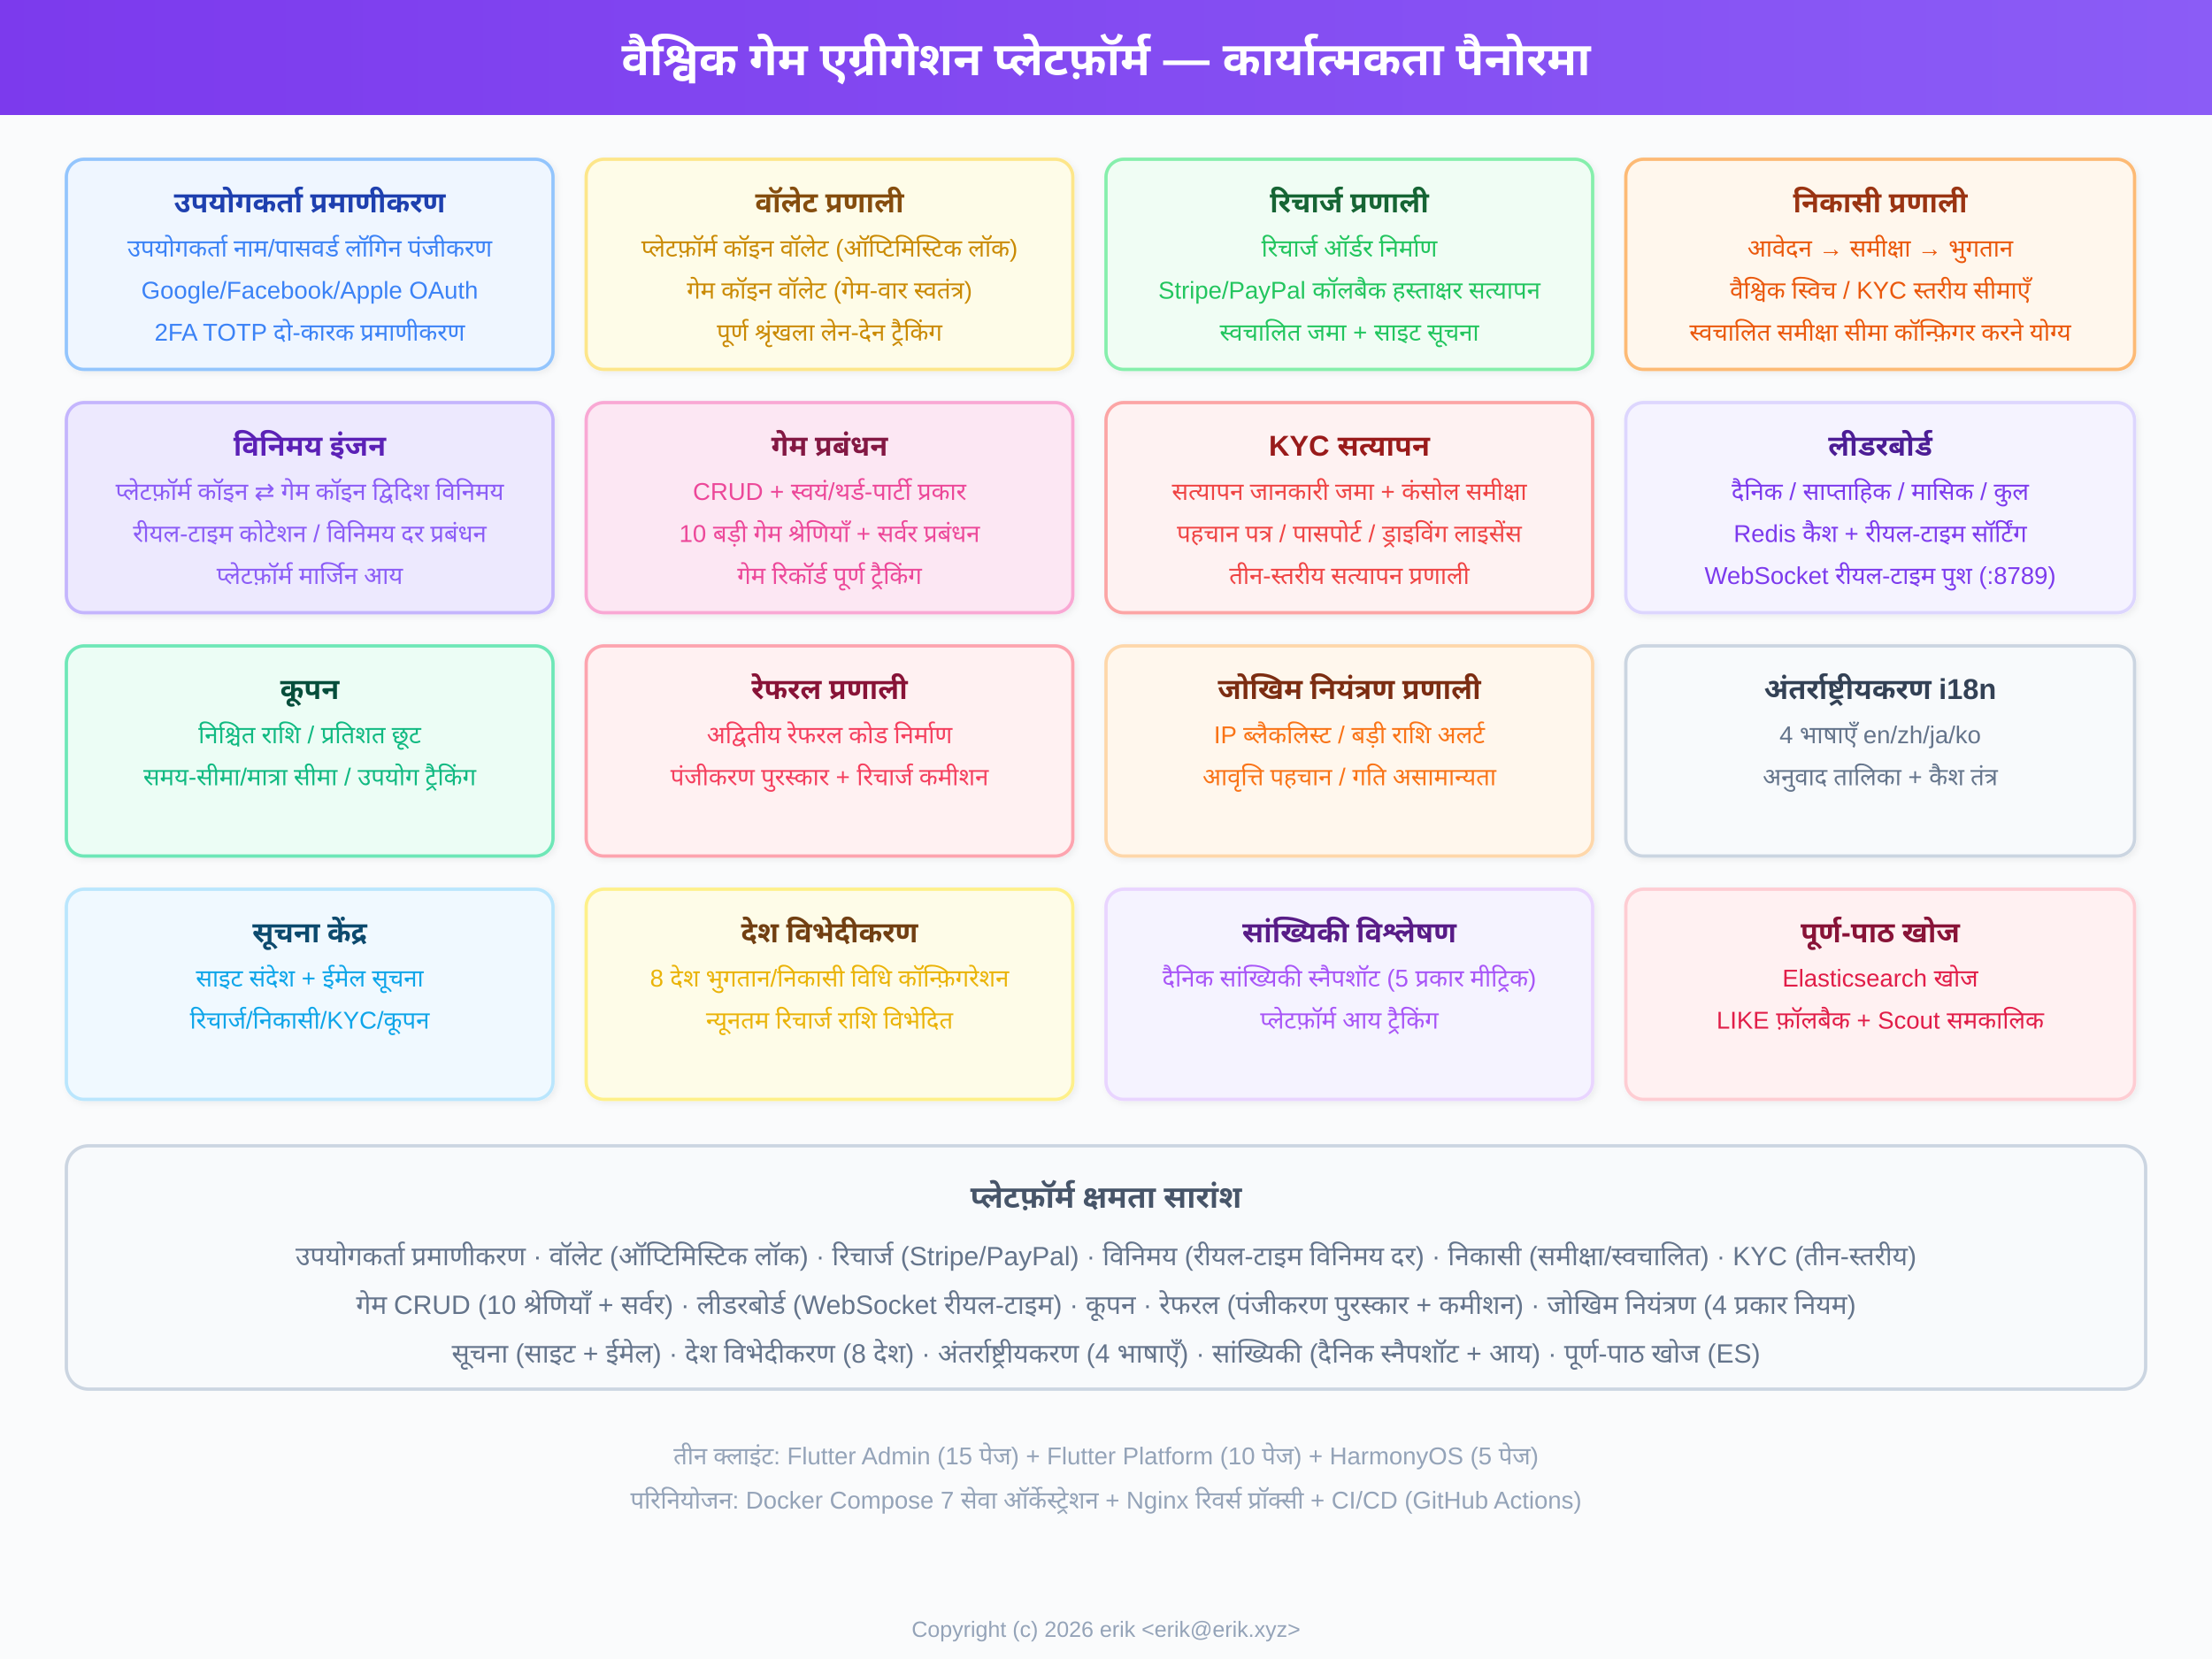
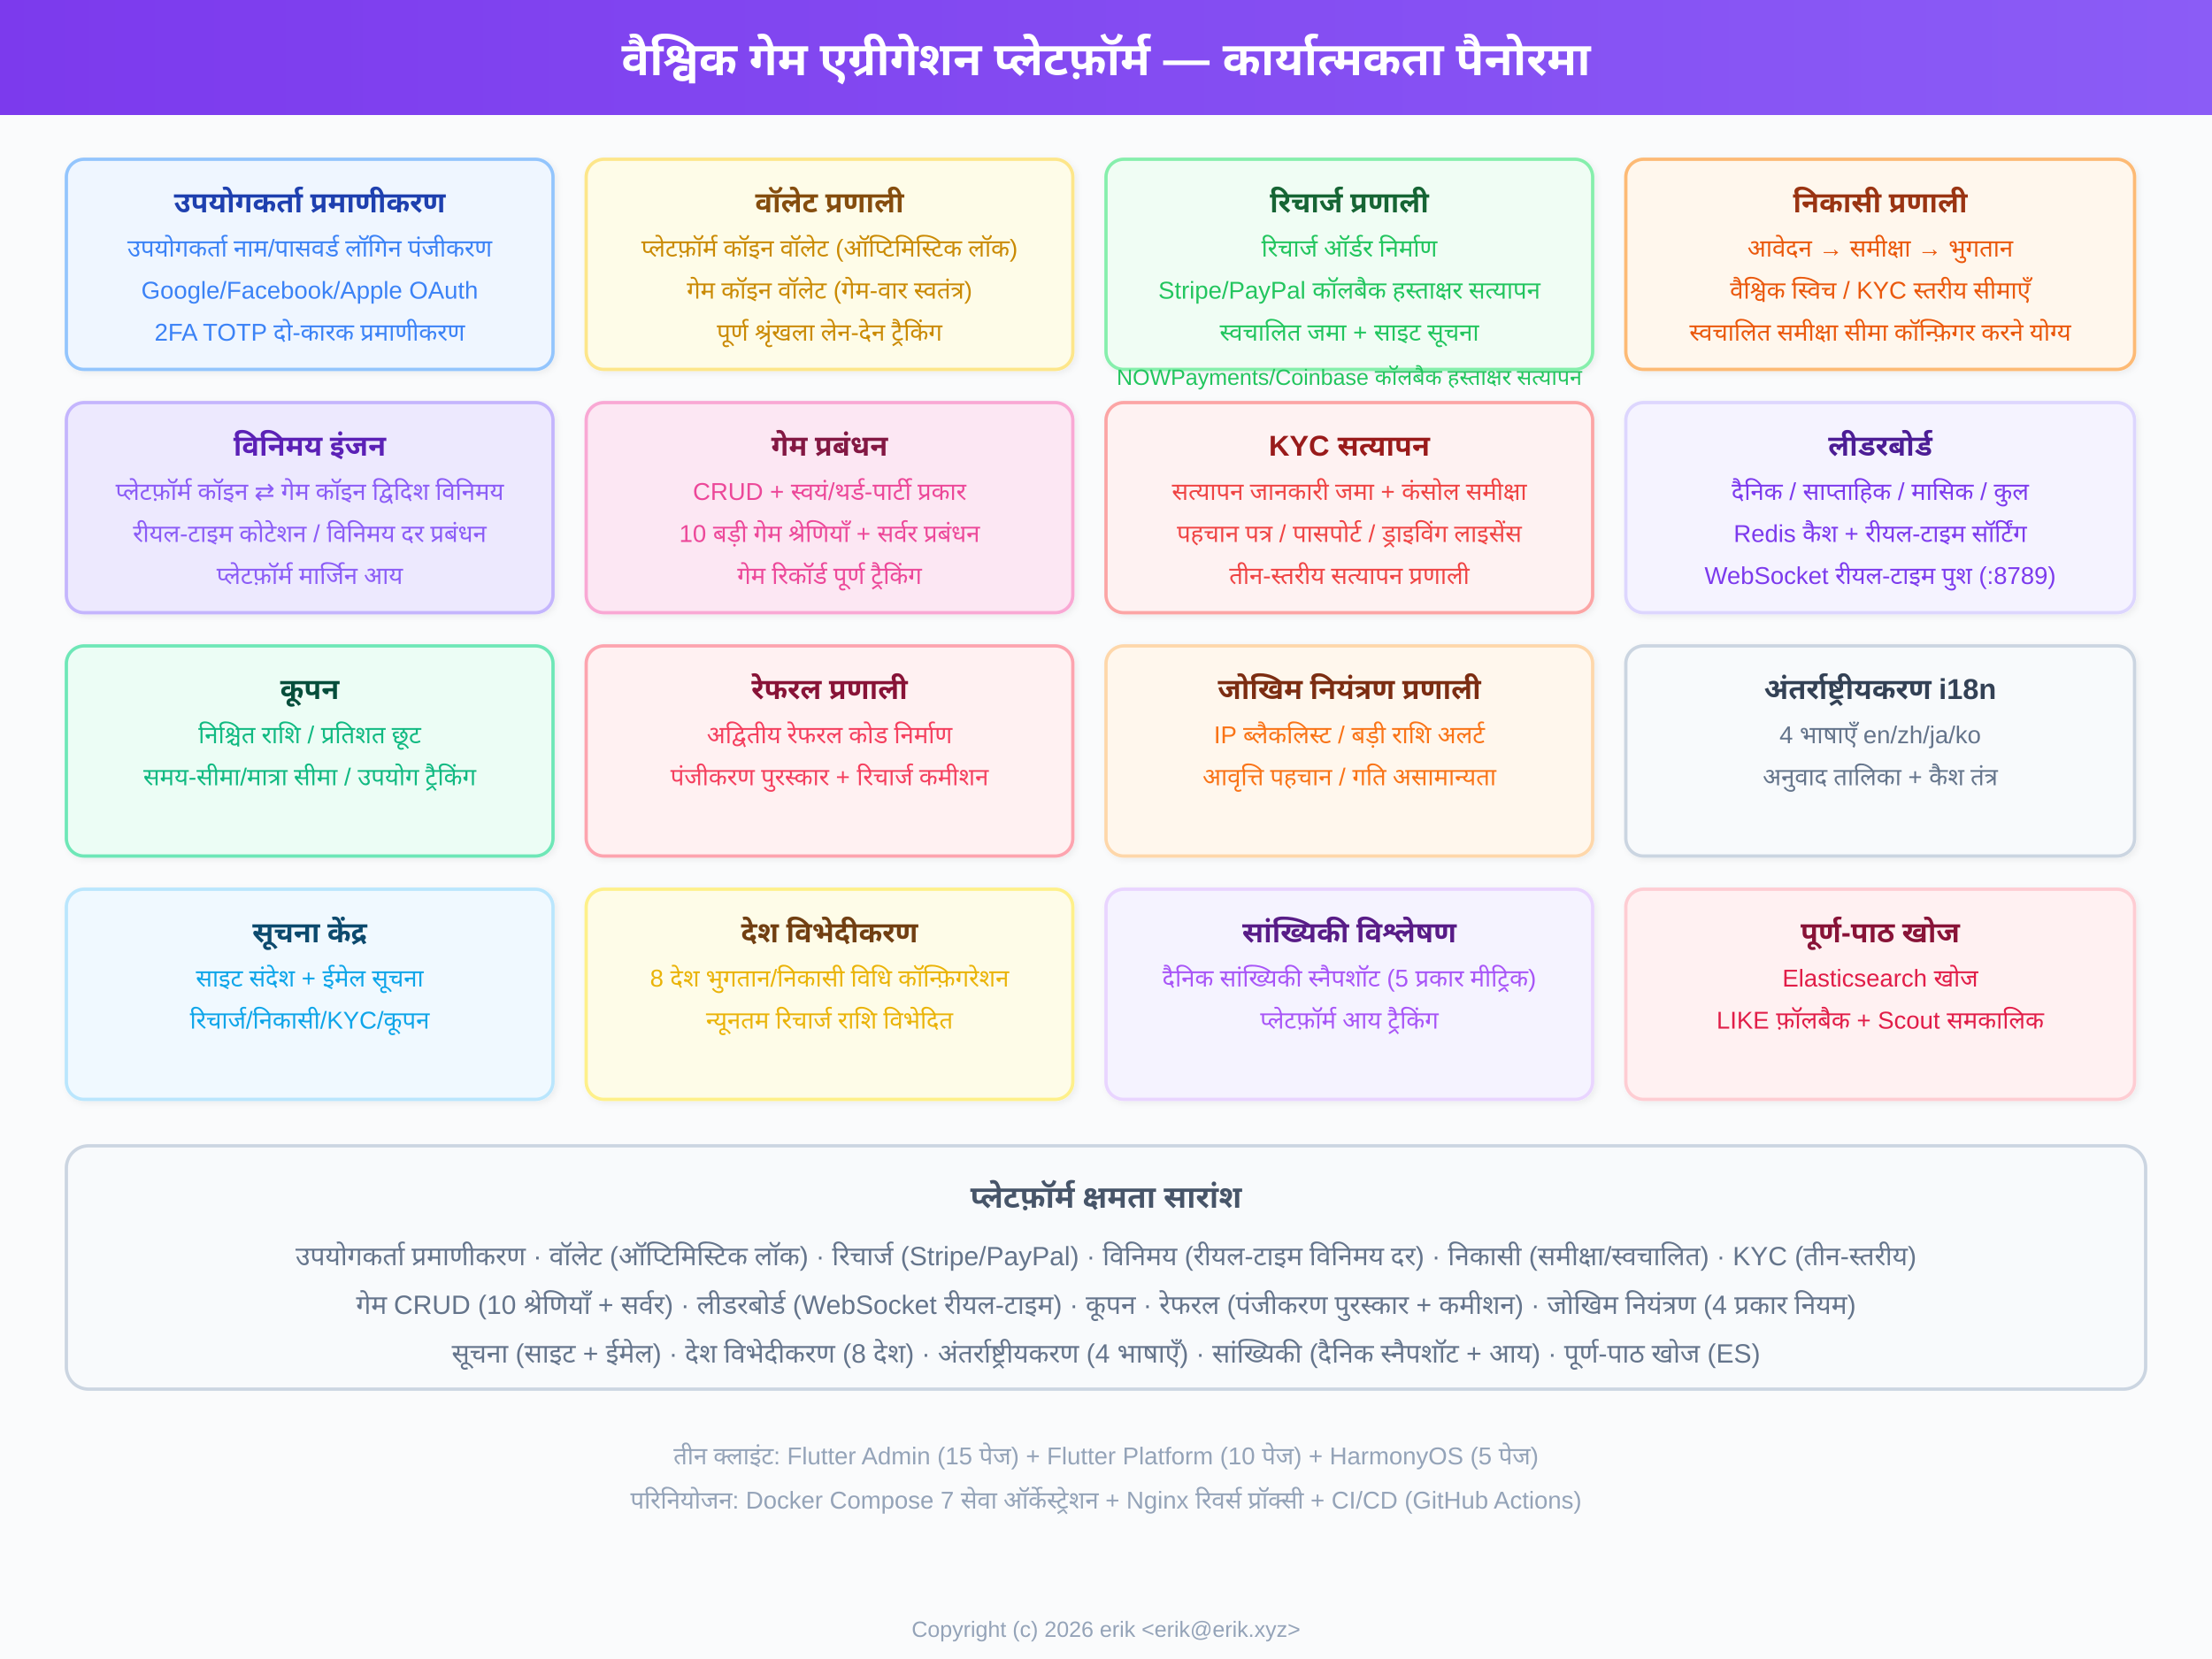
<svg xmlns="http://www.w3.org/2000/svg" viewBox="0 0 1000 750" font-family="Arial, 'Noto Sans SC', 'Noto Sans Devanagari', sans-serif">
  <defs>
    <linearGradient id="hd" x1="0" y1="0" x2="1" y2="0">
      <stop offset="0%" stop-color="#7c3aed" />
      <stop offset="100%" stop-color="#8b5cf6" />
    </linearGradient>
    <filter id="sh">
      <feDropShadow dx="1" dy="1" stdDeviation="1.5" flood-opacity=".06" />
    </filter>
  </defs>
  <rect width="1000" height="750" fill="#fafbfc" />
  <rect x="0" y="0" width="1000" height="52" fill="url(#hd)" />
  <text x="500" y="34" text-anchor="middle" fill="#fff" font-size="21" font-weight="bold">वैश्विक गेम एग्रीगेशन प्लेटफ़ॉर्म — कार्यात्मकता पैनोरमा</text>
  <rect x="30" y="72" width="220" height="95" rx="8" fill="#eff6ff" stroke="#93c5fd" stroke-width="1.5" filter="url(#sh)" />
  <text x="140" y="96" text-anchor="middle" fill="#1e40af" font-size="13" font-weight="bold">उपयोगकर्ता प्रमाणीकरण</text>
  <text x="140" y="116" text-anchor="middle" fill="#3b82f6" font-size="11">उपयोगकर्ता नाम/पासवर्ड लॉगिन पंजीकरण</text>
  <text x="140" y="135" text-anchor="middle" fill="#3b82f6" font-size="11">Google/Facebook/Apple OAuth</text>
  <text x="140" y="154" text-anchor="middle" fill="#3b82f6" font-size="11">2FA TOTP दो-कारक प्रमाणीकरण</text>
  <rect x="265" y="72" width="220" height="95" rx="8" fill="#fefce8" stroke="#fde68a" stroke-width="1.5" filter="url(#sh)" />
  <text x="375" y="96" text-anchor="middle" fill="#854d0e" font-size="13" font-weight="bold">वॉलेट प्रणाली</text>
  <text x="375" y="116" text-anchor="middle" fill="#ca8a04" font-size="11">प्लेटफ़ॉर्म कॉइन वॉलेट (ऑप्टिमिस्टिक लॉक)</text>
  <text x="375" y="135" text-anchor="middle" fill="#ca8a04" font-size="11">गेम कॉइन वॉलेट (गेम-वार स्वतंत्र)</text>
  <text x="375" y="154" text-anchor="middle" fill="#ca8a04" font-size="11">पूर्ण श्रृंखला लेन-देन ट्रैकिंग</text>
  <rect x="500" y="72" width="220" height="95" rx="8" fill="#f0fdf4" stroke="#86efac" stroke-width="1.5" filter="url(#sh)" />
  <text x="610" y="96" text-anchor="middle" fill="#166534" font-size="13" font-weight="bold">रिचार्ज प्रणाली</text>
  <text x="610" y="116" text-anchor="middle" fill="#22c55e" font-size="11">रिचार्ज ऑर्डर निर्माण</text>
  <text x="610" y="135" text-anchor="middle" fill="#22c55e" font-size="11">Stripe/PayPal कॉलबैक हस्ताक्षर सत्यापन</text>
+   <text x="610" y="174" text-anchor="middle" fill="#22c55e" font-size="10">NOWPayments/Coinbase कॉलबैक हस्ताक्षर सत्यापन</text>
  <text x="610" y="154" text-anchor="middle" fill="#22c55e" font-size="11">स्वचालित जमा + साइट सूचना</text>
  <rect x="735" y="72" width="230" height="95" rx="8" fill="#fff7ed" stroke="#fdba74" stroke-width="1.5" filter="url(#sh)" />
  <text x="850" y="96" text-anchor="middle" fill="#9a3412" font-size="13" font-weight="bold">निकासी प्रणाली</text>
  <text x="850" y="116" text-anchor="middle" fill="#ea580c" font-size="11">आवेदन → समीक्षा → भुगतान</text>
  <text x="850" y="135" text-anchor="middle" fill="#ea580c" font-size="11">वैश्विक स्विच / KYC स्तरीय सीमाएँ</text>
  <text x="850" y="154" text-anchor="middle" fill="#ea580c" font-size="11">स्वचालित समीक्षा सीमा कॉन्फ़िगर करने योग्य</text>
  <rect x="30" y="182" width="220" height="95" rx="8" fill="#ede9fe" stroke="#c4b5fd" stroke-width="1.5" filter="url(#sh)" />
  <text x="140" y="206" text-anchor="middle" fill="#5b21b6" font-size="13" font-weight="bold">विनिमय इंजन</text>
  <text x="140" y="226" text-anchor="middle" fill="#8b5cf6" font-size="11">प्लेटफ़ॉर्म कॉइन ⇄ गेम कॉइन द्विदिश विनिमय</text>
  <text x="140" y="245" text-anchor="middle" fill="#8b5cf6" font-size="11">रीयल-टाइम कोटेशन / विनिमय दर प्रबंधन</text>
  <text x="140" y="264" text-anchor="middle" fill="#8b5cf6" font-size="11">प्लेटफ़ॉर्म मार्जिन आय</text>
  <rect x="265" y="182" width="220" height="95" rx="8" fill="#fce7f3" stroke="#f9a8d4" stroke-width="1.5" filter="url(#sh)" />
  <text x="375" y="206" text-anchor="middle" fill="#831843" font-size="13" font-weight="bold">गेम प्रबंधन</text>
  <text x="375" y="226" text-anchor="middle" fill="#ec4899" font-size="11">CRUD + स्वयं/थर्ड-पार्टी प्रकार</text>
  <text x="375" y="245" text-anchor="middle" fill="#ec4899" font-size="11">10 बड़ी गेम श्रेणियाँ + सर्वर प्रबंधन</text>
  <text x="375" y="264" text-anchor="middle" fill="#ec4899" font-size="11">गेम रिकॉर्ड पूर्ण ट्रैकिंग</text>
  <rect x="500" y="182" width="220" height="95" rx="8" fill="#fef2f2" stroke="#fca5a5" stroke-width="1.5" filter="url(#sh)" />
  <text x="610" y="206" text-anchor="middle" fill="#991b1b" font-size="13" font-weight="bold">KYC सत्यापन</text>
  <text x="610" y="226" text-anchor="middle" fill="#ef4444" font-size="11">सत्यापन जानकारी जमा + कंसोल समीक्षा</text>
  <text x="610" y="245" text-anchor="middle" fill="#ef4444" font-size="11">पहचान पत्र / पासपोर्ट / ड्राइविंग लाइसेंस</text>
  <text x="610" y="264" text-anchor="middle" fill="#ef4444" font-size="11">तीन-स्तरीय सत्यापन प्रणाली</text>
  <rect x="735" y="182" width="230" height="95" rx="8" fill="#f5f3ff" stroke="#ddd6fe" stroke-width="1.5" filter="url(#sh)" />
  <text x="850" y="206" text-anchor="middle" fill="#4c1d95" font-size="13" font-weight="bold">लीडरबोर्ड</text>
  <text x="850" y="226" text-anchor="middle" fill="#7c3aed" font-size="11">दैनिक / साप्ताहिक / मासिक / कुल</text>
  <text x="850" y="245" text-anchor="middle" fill="#7c3aed" font-size="11">Redis कैश + रीयल-टाइम सॉर्टिंग</text>
  <text x="850" y="264" text-anchor="middle" fill="#7c3aed" font-size="11">WebSocket रीयल-टाइम पुश (:8789)</text>
  <rect x="30" y="292" width="220" height="95" rx="8" fill="#ecfdf5" stroke="#6ee7b7" stroke-width="1.5" filter="url(#sh)" />
  <text x="140" y="316" text-anchor="middle" fill="#064e3b" font-size="13" font-weight="bold">कूपन</text>
  <text x="140" y="336" text-anchor="middle" fill="#10b981" font-size="11">निश्चित राशि / प्रतिशत छूट</text>
  <text x="140" y="355" text-anchor="middle" fill="#10b981" font-size="11">समय-सीमा/मात्रा सीमा / उपयोग ट्रैकिंग</text>
  <rect x="265" y="292" width="220" height="95" rx="8" fill="#fff1f2" stroke="#fda4af" stroke-width="1.5" filter="url(#sh)" />
  <text x="375" y="316" text-anchor="middle" fill="#881337" font-size="13" font-weight="bold">रेफरल प्रणाली</text>
  <text x="375" y="336" text-anchor="middle" fill="#f43f5e" font-size="11">अद्वितीय रेफरल कोड निर्माण</text>
  <text x="375" y="355" text-anchor="middle" fill="#f43f5e" font-size="11">पंजीकरण पुरस्कार + रिचार्ज कमीशन</text>
  <rect x="500" y="292" width="220" height="95" rx="8" fill="#fff7ed" stroke="#fed7aa" stroke-width="1.5" filter="url(#sh)" />
  <text x="610" y="316" text-anchor="middle" fill="#7c2d12" font-size="13" font-weight="bold">जोखिम नियंत्रण प्रणाली</text>
  <text x="610" y="336" text-anchor="middle" fill="#f97316" font-size="11">IP ब्लैकलिस्ट / बड़ी राशि अलर्ट</text>
  <text x="610" y="355" text-anchor="middle" fill="#f97316" font-size="11">आवृत्ति पहचान / गति असामान्यता</text>
  <rect x="735" y="292" width="230" height="95" rx="8" fill="#f8fafc" stroke="#cbd5e1" stroke-width="1.5" filter="url(#sh)" />
  <text x="850" y="316" text-anchor="middle" fill="#334155" font-size="13" font-weight="bold">अंतर्राष्ट्रीयकरण i18n</text>
  <text x="850" y="336" text-anchor="middle" fill="#64748b" font-size="11">4 भाषाएँ en/zh/ja/ko</text>
  <text x="850" y="355" text-anchor="middle" fill="#64748b" font-size="11">अनुवाद तालिका + कैश तंत्र</text>
  <rect x="30" y="402" width="220" height="95" rx="8" fill="#f0f9ff" stroke="#bae6fd" stroke-width="1.5" filter="url(#sh)" />
  <text x="140" y="426" text-anchor="middle" fill="#0c4a6e" font-size="13" font-weight="bold">सूचना केंद्र</text>
  <text x="140" y="446" text-anchor="middle" fill="#0ea5e9" font-size="11">साइट संदेश + ईमेल सूचना</text>
  <text x="140" y="465" text-anchor="middle" fill="#0ea5e9" font-size="11">रिचार्ज/निकासी/KYC/कूपन</text>
  <rect x="265" y="402" width="220" height="95" rx="8" fill="#fefce8" stroke="#fef08a" stroke-width="1.5" filter="url(#sh)" />
  <text x="375" y="426" text-anchor="middle" fill="#713f12" font-size="13" font-weight="bold">देश विभेदीकरण</text>
  <text x="375" y="446" text-anchor="middle" fill="#eab308" font-size="11">8 देश भुगतान/निकासी विधि कॉन्फ़िगरेशन</text>
  <text x="375" y="465" text-anchor="middle" fill="#eab308" font-size="11">न्यूनतम रिचार्ज राशि विभेदित</text>
  <rect x="500" y="402" width="220" height="95" rx="8" fill="#f5f3ff" stroke="#e9d5ff" stroke-width="1.5" filter="url(#sh)" />
  <text x="610" y="426" text-anchor="middle" fill="#581c87" font-size="13" font-weight="bold">सांख्यिकी विश्लेषण</text>
  <text x="610" y="446" text-anchor="middle" fill="#a855f7" font-size="11">दैनिक सांख्यिकी स्नैपशॉट (5 प्रकार मीट्रिक)</text>
  <text x="610" y="465" text-anchor="middle" fill="#a855f7" font-size="11">प्लेटफ़ॉर्म आय ट्रैकिंग</text>
  <rect x="735" y="402" width="230" height="95" rx="8" fill="#fff1f2" stroke="#fecdd3" stroke-width="1.5" filter="url(#sh)" />
  <text x="850" y="426" text-anchor="middle" fill="#881337" font-size="13" font-weight="bold">पूर्ण-पाठ खोज</text>
  <text x="850" y="446" text-anchor="middle" fill="#e11d48" font-size="11">Elasticsearch खोज</text>
  <text x="850" y="465" text-anchor="middle" fill="#e11d48" font-size="11">LIKE फ़ॉलबैक + Scout समकालिक</text>
  <rect x="30" y="518" width="940" height="110" rx="10" fill="#f8fafc" stroke="#cbd5e1" stroke-width="1.5" />
  <text x="500" y="546" text-anchor="middle" fill="#475569" font-size="14" font-weight="bold">प्लेटफ़ॉर्म क्षमता सारांश</text>
  <text x="500" y="572" text-anchor="middle" fill="#64748b" font-size="12">उपयोगकर्ता प्रमाणीकरण · वॉलेट (ऑप्टिमिस्टिक लॉक) · रिचार्ज (Stripe/PayPal) · विनिमय (रीयल-टाइम विनिमय दर) · निकासी (समीक्षा/स्वचालित) · KYC (तीन-स्तरीय)</text>
  <text x="500" y="594" text-anchor="middle" fill="#64748b" font-size="12">गेम CRUD (10 श्रेणियाँ + सर्वर) · लीडरबोर्ड (WebSocket रीयल-टाइम) · कूपन · रेफरल (पंजीकरण पुरस्कार + कमीशन) · जोखिम नियंत्रण (4 प्रकार नियम)</text>
  <text x="500" y="616" text-anchor="middle" fill="#64748b" font-size="12">सूचना (साइट + ईमेल) · देश विभेदीकरण (8 देश) · अंतर्राष्ट्रीयकरण (4 भाषाएँ) · सांख्यिकी (दैनिक स्नैपशॉट + आय) · पूर्ण-पाठ खोज (ES)</text>
  <text x="500" y="662" text-anchor="middle" fill="#94a3b8" font-size="11">तीन क्लाइंट: Flutter Admin (15 पेज) + Flutter Platform (10 पेज) + HarmonyOS (5 पेज)</text>
  <text x="500" y="682" text-anchor="middle" fill="#94a3b8" font-size="11">परिनियोजन: Docker Compose 7 सेवा ऑर्केस्ट्रेशन + Nginx रिवर्स प्रॉक्सी + CI/CD (GitHub Actions)</text>
  <text x="500" y="740" text-anchor="middle" fill="#94a3b8" font-size="10">Copyright (c) 2026 erik &lt;erik@erik.xyz&gt;</text>
</svg>
